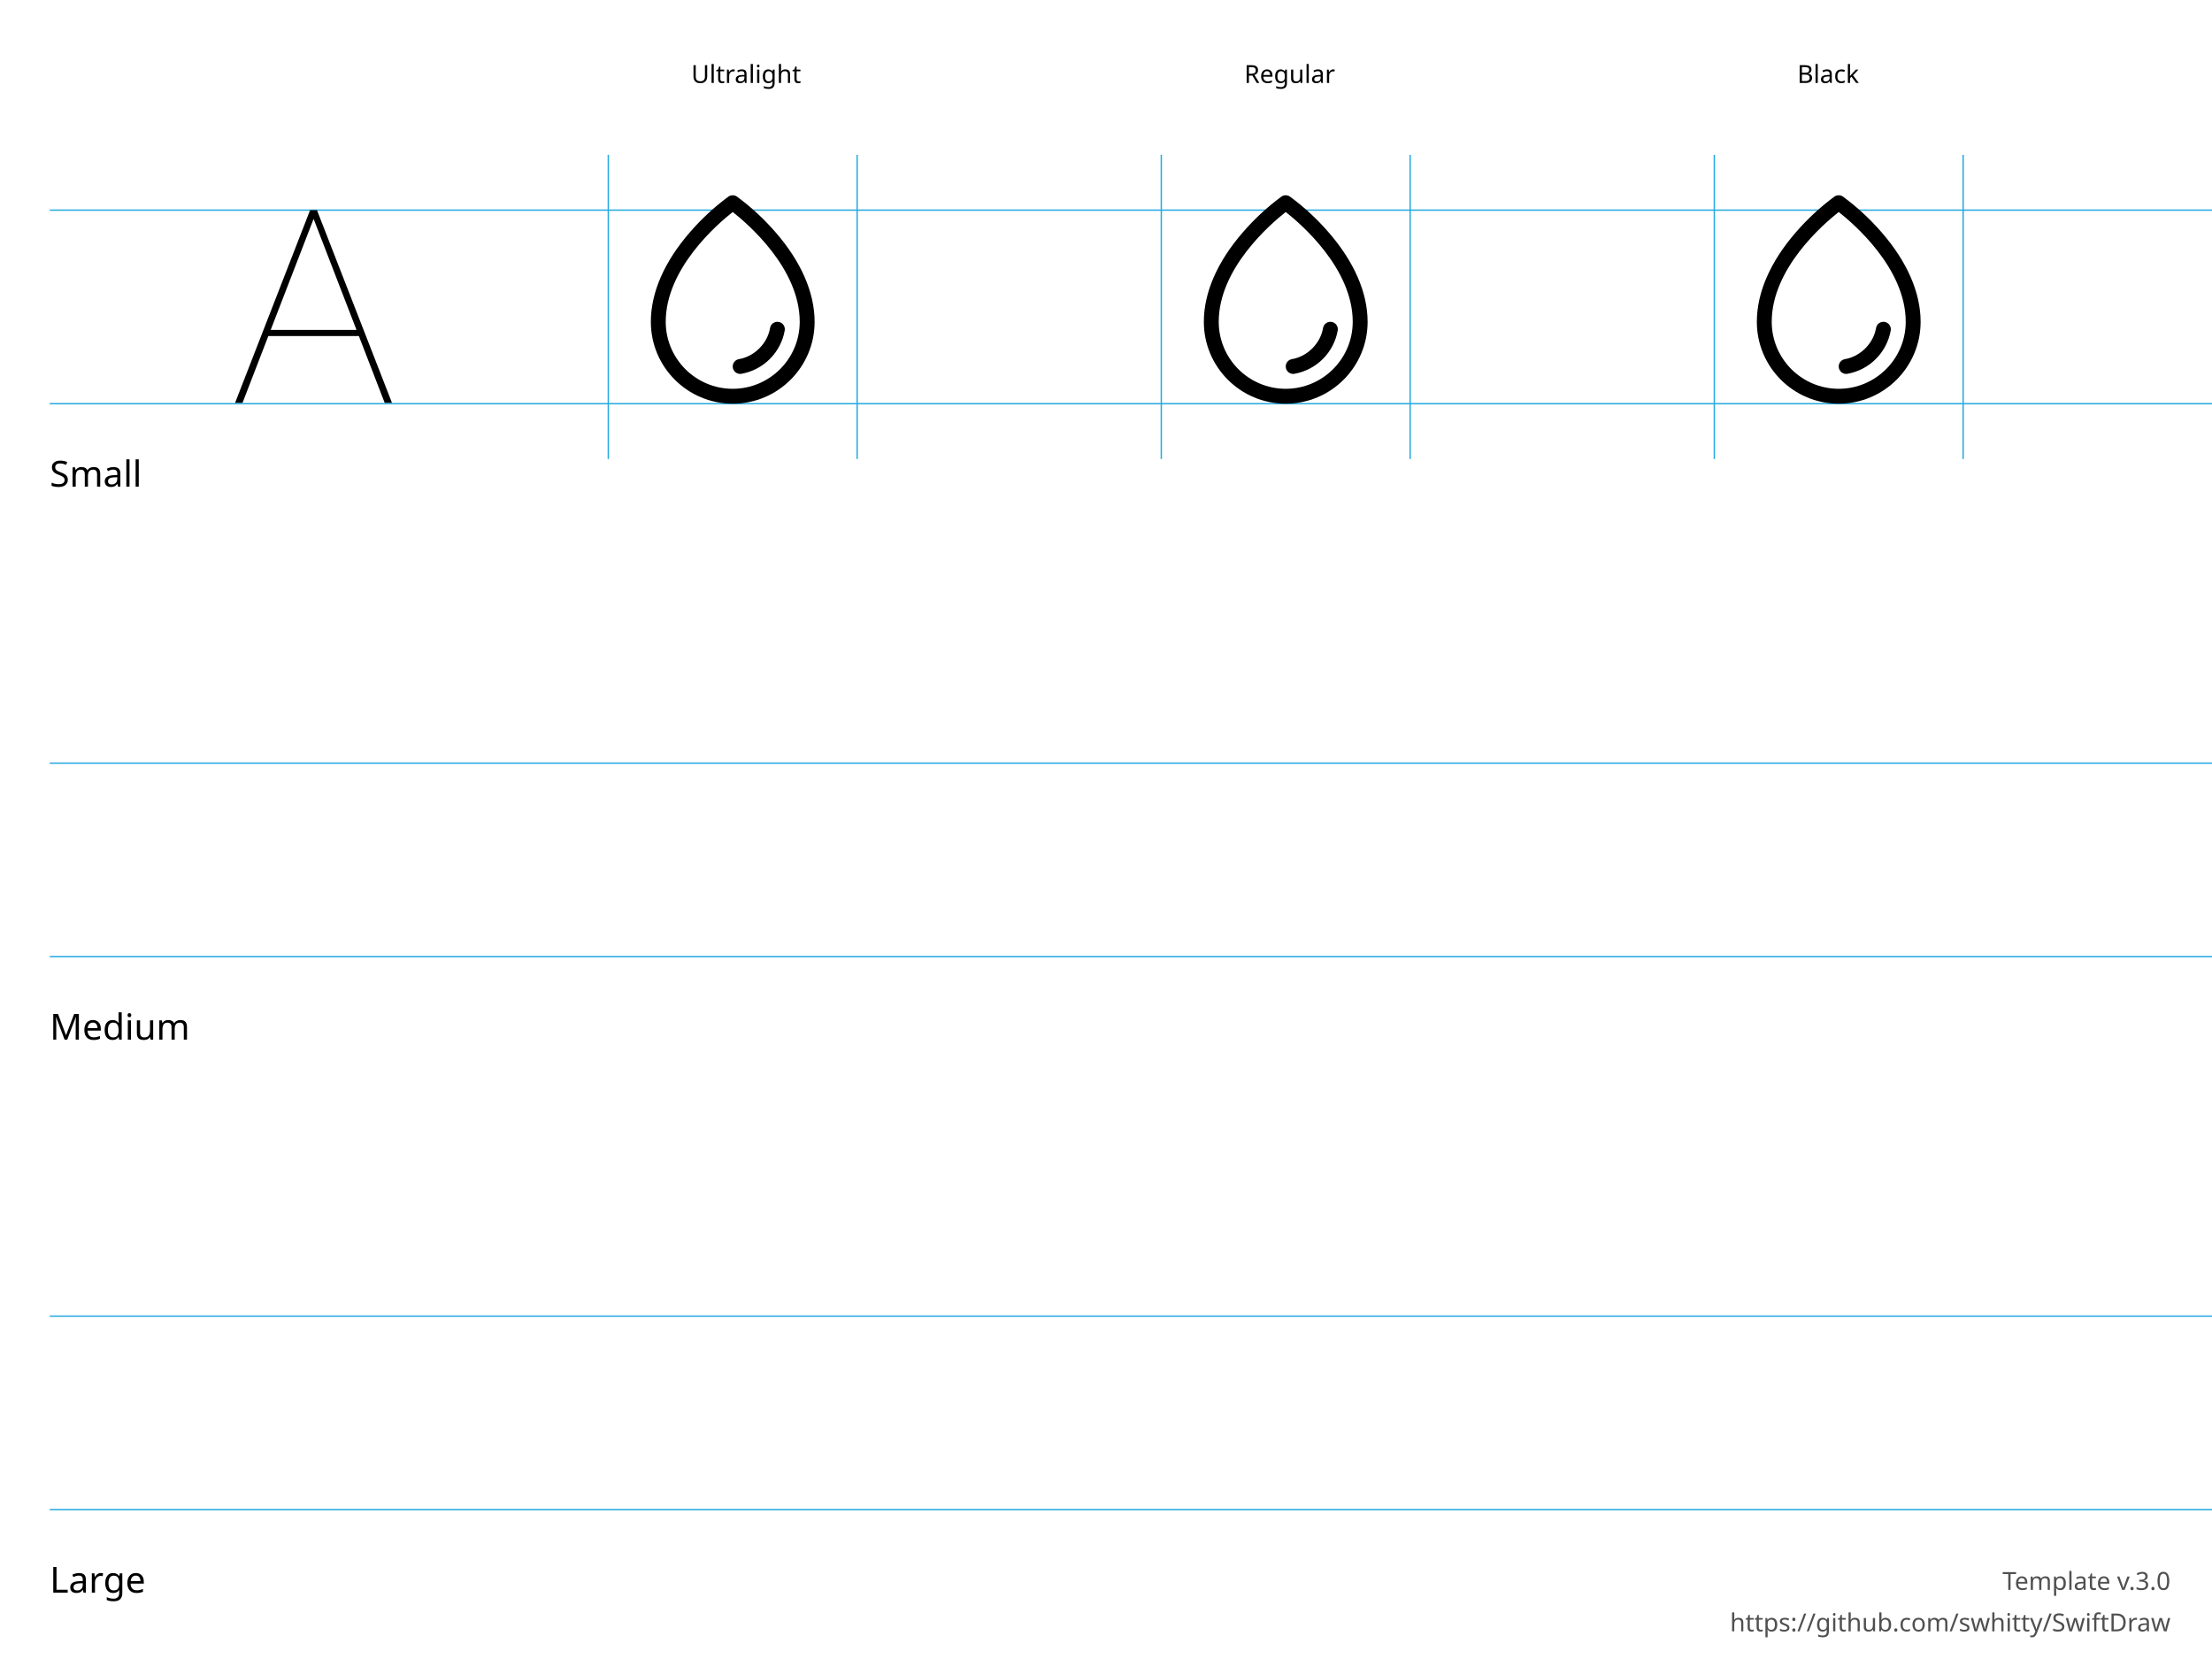
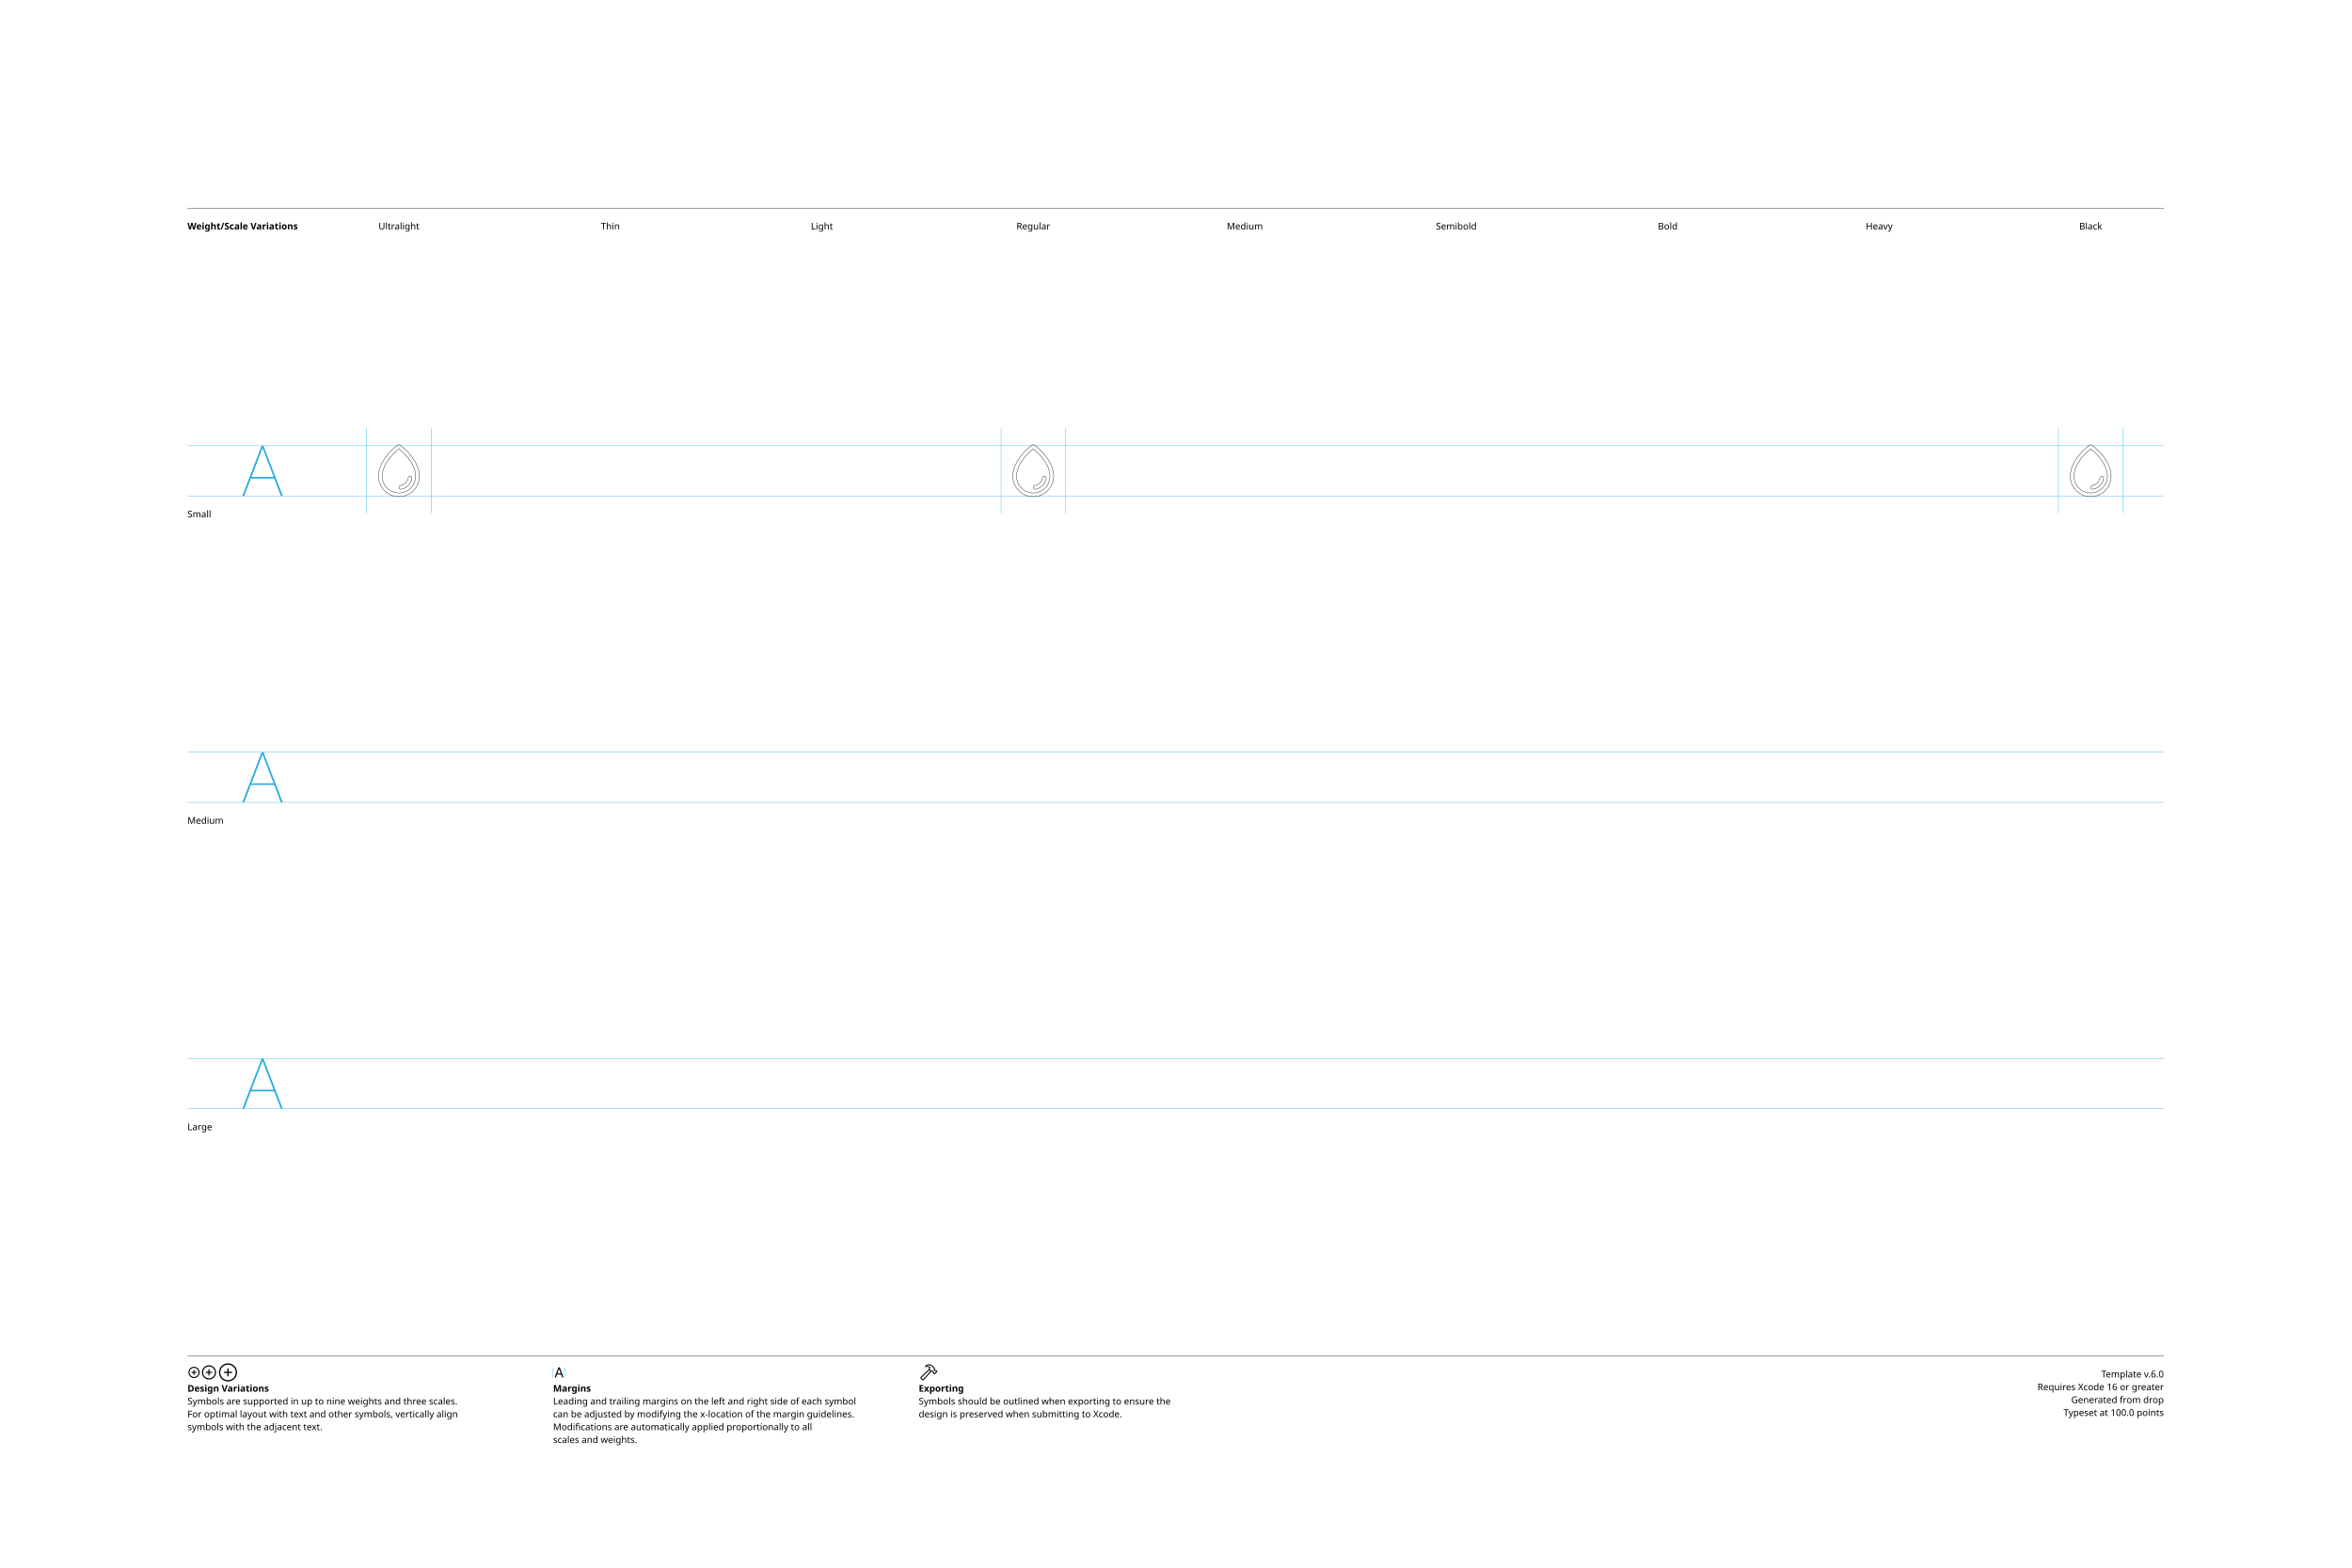
- <svg xmlns="http://www.w3.org/2000/svg" height="600" width="800">
-   <g id="Notes" font-family="'LucidaGrande', 'Lucida Grande', sans-serif" font-size="13">
-     <rect fill="white" height="600.0" width="800.0" x="0.0" y="0.0" />
-     <g font-size="13">
-       <text x="18.0" y="176.0">Small</text>
-       <text x="18.0" y="376.0">Medium</text>
-       <text x="18.0" y="576.0">Large</text>
+ <svg xmlns="http://www.w3.org/2000/svg" version="1.1" viewBox="0 0 3300 2200">
+   <style>.monochrome-0 {-sfsymbols-motion-group:1;-sfsymbols-layer-tags:27ebfc44c8df1d7e}
+ .monochrome-1 {-sfsymbols-motion-group:0;-sfsymbols-layer-tags:27ebfc44c8df1d7e}
+ 
+ .multicolor-0:tintColor {-sfsymbols-motion-group:1;-sfsymbols-layer-tags:27ebfc44c8df1d7e}
+ .multicolor-1:tintColor {-sfsymbols-motion-group:0;-sfsymbols-layer-tags:27ebfc44c8df1d7e}
+ 
+ .hierarchical-0:primary {-sfsymbols-motion-group:1;-sfsymbols-layer-tags:27ebfc44c8df1d7e}
+ .hierarchical-1:primary {-sfsymbols-motion-group:0;-sfsymbols-layer-tags:27ebfc44c8df1d7e}
+ 
+ .SFSymbolsPreviewWireframe {fill:none;opacity:1.0;stroke:black;stroke-width:0.5}
+ </style>
+   <g id="Notes">
+     <rect height="2200" id="artboard" style="fill:white;opacity:1" width="3300" x="0" y="0" />
+     <line style="fill:none;stroke:black;opacity:1;stroke-width:0.5;" x1="263" x2="3036" y1="292" y2="292" />
+     <text style="stroke:none;fill:black;font-family:sans-serif;font-size:13;font-weight:bold;" transform="matrix(1 0 0 1 263 322)">Weight/Scale Variations</text>
+     <text style="stroke:none;fill:black;font-family:sans-serif;font-size:13;text-anchor:middle;" transform="matrix(1 0 0 1 559.711 322)">Ultralight</text>
+     <text style="stroke:none;fill:black;font-family:sans-serif;font-size:13;text-anchor:middle;" transform="matrix(1 0 0 1 856.422 322)">Thin</text>
+     <text style="stroke:none;fill:black;font-family:sans-serif;font-size:13;text-anchor:middle;" transform="matrix(1 0 0 1 1153.13 322)">Light</text>
+     <text style="stroke:none;fill:black;font-family:sans-serif;font-size:13;text-anchor:middle;" transform="matrix(1 0 0 1 1449.84 322)">Regular</text>
+     <text style="stroke:none;fill:black;font-family:sans-serif;font-size:13;text-anchor:middle;" transform="matrix(1 0 0 1 1746.56 322)">Medium</text>
+     <text style="stroke:none;fill:black;font-family:sans-serif;font-size:13;text-anchor:middle;" transform="matrix(1 0 0 1 2043.27 322)">Semibold</text>
+     <text style="stroke:none;fill:black;font-family:sans-serif;font-size:13;text-anchor:middle;" transform="matrix(1 0 0 1 2339.98 322)">Bold</text>
+     <text style="stroke:none;fill:black;font-family:sans-serif;font-size:13;text-anchor:middle;" transform="matrix(1 0 0 1 2636.69 322)">Heavy</text>
+     <text style="stroke:none;fill:black;font-family:sans-serif;font-size:13;text-anchor:middle;" transform="matrix(1 0 0 1 2933.4 322)">Black</text>
+     <line style="fill:none;stroke:black;opacity:1;stroke-width:0.5;" x1="263" x2="3036" y1="1903" y2="1903" />
+     <g transform="matrix(0.2 0 0 0.2 263 1933)">
+       <path d="m46.24 4.15c21.777 0 39.453-17.627 39.453-39.404s-17.676-39.404-39.453-39.404c-21.729 0-39.404 17.627-39.404 39.404s17.676 39.404 39.404 39.404Zm0-7.422c-17.676 0-31.934-14.307-31.934-31.982s14.258-31.982 31.934-31.982 31.982 14.307 31.982 31.982-14.307 31.982-31.982 31.982Zm-17.969-31.982c0 2.148 1.514 3.613 3.76 3.613h10.498v10.596c0 2.197 1.465 3.711 3.613 3.711 2.246 0 3.711-1.514 3.711-3.711v-10.596h10.596c2.197 0 3.711-1.465 3.711-3.613 0-2.197-1.514-3.711-3.711-3.711h-10.596v-10.547c0-2.246-1.465-3.76-3.711-3.76-2.148 0-3.613 1.514-3.613 3.76v10.547h-10.498c-2.246 0-3.76 1.514-3.76 3.711Z" />
    </g>
-     <g font-size="9">
-       <text x="250.0" y="30.0">Ultralight</text>
-       <text x="450.0" y="30.0">Regular</text>
-       <text x="650.0" y="30.0">Black</text>
-       <text id="template-version" fill="#505050" text-anchor="end" x="785.0" y="575.0">Template v.3.0</text>
-       <a href="https://github.com/swhitty/SwiftDraw">
-         <text fill="#505050" text-anchor="end" x="785.0" y="590.0">https://github.com/swhitty/SwiftDraw</text>
-       </a>
+     <g transform="matrix(0.2 0 0 0.2 281.506 1933)">
+       <path d="m58.545 14.551c27.49 0 49.805-22.314 49.805-49.805s-22.314-49.805-49.805-49.805-49.805 22.314-49.805 49.805 22.314 49.805 49.805 49.805Zm0-8.301c-22.949 0-41.504-18.555-41.504-41.504s18.555-41.504 41.504-41.504 41.504 18.555 41.504 41.504-18.555 41.504-41.504 41.504Zm-22.656-41.504c0 2.393 1.66 4.004 4.15 4.004h14.355v14.404c0 2.441 1.66 4.15 4.053 4.15 2.441 0 4.15-1.66 4.15-4.15v-14.404h14.404c2.441 0 4.15-1.611 4.15-4.004 0-2.441-1.709-4.15-4.15-4.15h-14.404v-14.355c0-2.49-1.709-4.199-4.15-4.199-2.393 0-4.053 1.709-4.053 4.199v14.355h-14.355c-2.49 0-4.15 1.709-4.15 4.15Z" />
    </g>
+     <g transform="matrix(0.2 0 0 0.2 304.924 1933)">
+       <path d="m74.853 28.32c35.107 0 63.623-28.467 63.623-63.574s-28.516-63.623-63.623-63.623-63.574 28.516-63.574 63.623 28.467 63.574 63.574 63.574Zm0-9.082c-30.127 0-54.492-24.365-54.492-54.492s24.365-54.492 54.492-54.492 54.492 24.365 54.492 54.492-24.365 54.492-54.492 54.492Zm-28.857-54.492c0 2.588 1.855 4.395 4.59 4.395h19.727v19.775c0 2.686 1.855 4.59 4.443 4.59 2.686 0 4.541-1.855 4.541-4.59v-19.775h19.775c2.686 0 4.59-1.807 4.59-4.395 0-2.734-1.855-4.59-4.59-4.59h-19.775v-19.727c0-2.734-1.855-4.639-4.541-4.639-2.588 0-4.443 1.904-4.443 4.639v19.727h-19.727c-2.734 0-4.59 1.855-4.59 4.59Z" />
+     </g>
+     <text style="stroke:none;fill:black;font-family:sans-serif;font-size:13;font-weight:bold;" transform="matrix(1 0 0 1 263 1953)">Design Variations</text>
+     <text style="stroke:none;fill:black;font-family:sans-serif;font-size:13;" transform="matrix(1 0 0 1 263 1971)">Symbols are supported in up to nine weights and three scales.</text>
+     <text style="stroke:none;fill:black;font-family:sans-serif;font-size:13;" transform="matrix(1 0 0 1 263 1989)">For optimal layout with text and other symbols, vertically align</text>
+     <text style="stroke:none;fill:black;font-family:sans-serif;font-size:13;" transform="matrix(1 0 0 1 263 2007)">symbols with the adjacent text.</text>
+     <line style="fill:none;stroke:#00AEEF;stroke-width:0.5;opacity:1.0;" x1="776" x2="776" y1="1919" y2="1933" />
+     <g transform="matrix(0.2 0 0 0.2 776 1933)">
+       <path d="m16.553 0.781c2.588 0 3.857-0.977 4.785-3.711l6.299-17.236h28.809l6.299 17.236c0.928 2.734 2.197 3.711 4.736 3.711 2.588 0 4.248-1.562 4.248-4.004 0-0.83-0.146-1.611-0.537-2.637l-22.9-60.986c-1.123-2.979-3.125-4.492-6.25-4.492-3.027 0-5.078 1.465-6.152 4.443l-22.9 61.084c-0.391 1.025-0.537 1.807-0.537 2.637 0 2.441 1.562 3.955 4.102 3.955Zm13.477-28.369 11.865-32.861h0.244l11.865 32.861Z" />
+     </g>
+     <line style="fill:none;stroke:#00AEEF;stroke-width:0.5;opacity:1.0;" x1="792.836" x2="792.836" y1="1919" y2="1933" />
+     <text style="stroke:none;fill:black;font-family:sans-serif;font-size:13;font-weight:bold;" transform="matrix(1 0 0 1 776 1953)">Margins</text>
+     <text style="stroke:none;fill:black;font-family:sans-serif;font-size:13;" transform="matrix(1 0 0 1 776 1971)">Leading and trailing margins on the left and right side of each symbol</text>
+     <text style="stroke:none;fill:black;font-family:sans-serif;font-size:13;" transform="matrix(1 0 0 1 776 1989)">can be adjusted by modifying the x-location of the margin guidelines.</text>
+     <text style="stroke:none;fill:black;font-family:sans-serif;font-size:13;" transform="matrix(1 0 0 1 776 2007)">Modifications are automatically applied proportionally to all</text>
+     <text style="stroke:none;fill:black;font-family:sans-serif;font-size:13;" transform="matrix(1 0 0 1 776 2025)">scales and weights.</text>
+     <g transform="matrix(0.2 0 0 0.2 1289 1933)">
+       <path d="m14.209 9.326 8.496 8.545c4.297 4.346 9.229 4.053 13.867-1.074l53.467-58.935-4.834-4.883-53.076 58.398c-1.758 2.002-3.418 2.49-5.762 0.146l-5.859-5.811c-2.344-2.295-1.807-4.004 0.195-5.811l57.373-54.004-4.883-4.834-57.959 54.443c-4.932 4.59-5.322 9.473-1.025 13.818Zm32.08-90.967c-2.1 2.051-2.246 4.932-1.074 6.885 1.172 1.807 3.467 2.979 6.689 2.148 7.324-1.709 14.941-2.002 22.07 2.686l-2.93 7.275c-1.709 4.15-0.83 7.08 1.855 9.814l11.475 11.572c2.441 2.441 4.492 2.539 7.324 2.051l5.322-0.977 3.32 3.369-0.195 2.783c-0.195 2.49 0.439 4.395 2.881 6.787l3.809 3.711c2.393 2.393 5.469 2.539 7.812 0.195l14.551-14.6c2.344-2.344 2.246-5.322-0.146-7.715l-3.857-3.809c-2.393-2.393-4.248-3.174-6.641-2.979l-2.881 0.244-3.223-3.174 1.221-5.615c0.635-2.832-0.146-5.029-3.076-7.959l-10.986-10.938c-16.699-16.602-38.867-16.211-53.32-1.758Zm7.471 1.855c12.158-8.887 28.613-7.373 39.746 3.76l12.158 12.06c1.172 1.172 1.367 2.1 1.025 3.809l-1.611 7.422 7.52 7.422 4.932-0.293c1.27-0.049 1.66 0.049 2.637 1.025l2.881 2.881-12.207 12.207-2.881-2.881c-0.977-0.977-1.123-1.367-1.074-2.686l0.342-4.883-7.471-7.422-7.617 1.27c-1.611 0.342-2.344 0.195-3.564-0.977l-10.01-10.01c-1.27-1.172-1.416-2.002-0.635-3.857l4.395-10.449c-7.812-7.275-17.969-10.4-28.125-7.422-0.781 0.195-1.074-0.439-0.439-0.977Z" />
+     </g>
+     <text style="stroke:none;fill:black;font-family:sans-serif;font-size:13;font-weight:bold;" transform="matrix(1 0 0 1 1289 1953)">Exporting</text>
+     <text style="stroke:none;fill:black;font-family:sans-serif;font-size:13;" transform="matrix(1 0 0 1 1289 1971)">Symbols should be outlined when exporting to ensure the</text>
+     <text style="stroke:none;fill:black;font-family:sans-serif;font-size:13;" transform="matrix(1 0 0 1 1289 1989)">design is preserved when submitting to Xcode.</text>
+     <text id="template-version" style="stroke:none;fill:black;font-family:sans-serif;font-size:13;text-anchor:end;" transform="matrix(1 0 0 1 3036 1933)">Template v.6.0</text>
+     <text style="stroke:none;fill:black;font-family:sans-serif;font-size:13;text-anchor:end;" transform="matrix(1 0 0 1 3036 1951)">Requires Xcode 16 or greater</text>
+     <text id="descriptive-name" style="stroke:none;fill:black;font-family:sans-serif;font-size:13;text-anchor:end;" transform="matrix(1 0 0 1 3036 1969)">Generated from drop</text>
+     <text style="stroke:none;fill:black;font-family:sans-serif;font-size:13;text-anchor:end;" transform="matrix(1 0 0 1 3036 1987)">Typeset at 100.0 points</text>
+     <text style="stroke:none;fill:black;font-family:sans-serif;font-size:13;" transform="matrix(1 0 0 1 263 726)">Small</text>
+     <text style="stroke:none;fill:black;font-family:sans-serif;font-size:13;" transform="matrix(1 0 0 1 263 1156)">Medium</text>
+     <text style="stroke:none;fill:black;font-family:sans-serif;font-size:13;" transform="matrix(1 0 0 1 263 1586)">Large</text>
  </g>
-   <g id="Guides" stroke="rgb(39, 170, 225)" stroke-width="0.5">
-     <path id="Capline-S" d="M18,76 l800,0" />
-     <path id="H-reference" d="M85,145.755 L87.685,145.755 L113.369,79.287 L114.052,79.287 L114.052,76 L112.148,76 L85,145.755 Z M95.693,121.536 L130.996,121.536 L130.263,119.313 L96.474,119.313 L95.693,121.536 Z M139.15,145.755 L141.787,145.755 L114.638,76 L113.466,76 L113.466,79.287 L139.15,145.755 Z" stroke="none" />
-     <path id="Baseline-S" d="M18,146 l800,0" />
-     <path id="left-margin-Ultralight-S" d="M220,56 l0,110" />
-     <path id="right-margin-Ultralight-S" d="M310,56 l0,110" />
-     <path id="left-margin-Regular-S" d="M420,56 l0,110" />
-     <path id="right-margin-Regular-S" d="M510,56 l0,110" />
-     <path id="left-margin-Black-S" d="M620,56 l0,110" />
-     <path id="right-margin-Black-S" d="M710,56 l0,110" />
-     <path id="Capline-M" d="M18,276 l800,0" />
-     <path id="Baseline-M" d="M18,346 l800,0" />
-     <path id="Capline-L" d="M18,476 l800,0" />
-     <path id="Baseline-L" d="M18,546 l800,0" />
+   <g id="Guides">
+     <g id="H-reference" style="fill:#27AAE1;stroke:none;" transform="matrix(1 0 0 1 339 696)">
+       <path d="M0.994 0L3.638 0L29.328-67.132L30.03-67.132L30.03-70.459L28.123-70.459ZM11.688-24.48L46.981-24.48L46.231-26.729L12.438-26.729ZM55.12 0L57.764 0L30.638-70.459L29.433-70.459L29.433-67.132Z" />
+     </g>
+     <line id="Baseline-S" style="fill:none;stroke:#27AAE1;opacity:1;stroke-width:0.5;" x1="263" x2="3036" y1="696" y2="696" />
+     <line id="Capline-S" style="fill:none;stroke:#27AAE1;opacity:1;stroke-width:0.5;" x1="263" x2="3036" y1="625.541" y2="625.541" />
+     <g id="H-reference" style="fill:#27AAE1;stroke:none;" transform="matrix(1 0 0 1 339 1126)">
+       <path d="M0.994 0L3.638 0L29.328-67.132L30.03-67.132L30.03-70.459L28.123-70.459ZM11.688-24.48L46.981-24.48L46.231-26.729L12.438-26.729ZM55.12 0L57.764 0L30.638-70.459L29.433-70.459L29.433-67.132Z" />
+     </g>
+     <line id="Baseline-M" style="fill:none;stroke:#27AAE1;opacity:1;stroke-width:0.5;" x1="263" x2="3036" y1="1126" y2="1126" />
+     <line id="Capline-M" style="fill:none;stroke:#27AAE1;opacity:1;stroke-width:0.5;" x1="263" x2="3036" y1="1055.54" y2="1055.54" />
+     <g id="H-reference" style="fill:#27AAE1;stroke:none;" transform="matrix(1 0 0 1 339 1556)">
+       <path d="M0.994 0L3.638 0L29.328-67.132L30.03-67.132L30.03-70.459L28.123-70.459ZM11.688-24.48L46.981-24.48L46.231-26.729L12.438-26.729ZM55.12 0L57.764 0L30.638-70.459L29.433-70.459L29.433-67.132Z" />
+     </g>
+     <line id="Baseline-L" style="fill:none;stroke:#27AAE1;opacity:1;stroke-width:0.5;" x1="263" x2="3036" y1="1556" y2="1556" />
+     <line id="Capline-L" style="fill:none;stroke:#27AAE1;opacity:1;stroke-width:0.5;" x1="263" x2="3036" y1="1485.54" y2="1485.54" />
+     <line id="right-margin-Black-S" style="fill:none;stroke:#00AEEF;stroke-width:0.5;opacity:1.0;" x1="2978.7" x2="2978.7" y1="600.785" y2="720.121" />
+     <line id="left-margin-Black-S" style="fill:none;stroke:#00AEEF;stroke-width:0.5;opacity:1.0;" x1="2888.1" x2="2888.1" y1="600.785" y2="720.121" />
+     <line id="right-margin-Regular-S" style="fill:none;stroke:#00AEEF;stroke-width:0.5;opacity:1.0;" x1="1495.14" x2="1495.14" y1="600.785" y2="720.121" />
+     <line id="left-margin-Regular-S" style="fill:none;stroke:#00AEEF;stroke-width:0.5;opacity:1.0;" x1="1404.55" x2="1404.55" y1="600.785" y2="720.121" />
+     <line id="right-margin-Ultralight-S" style="fill:none;stroke:#00AEEF;stroke-width:0.5;opacity:1.0;" x1="605.006" x2="605.006" y1="600.785" y2="720.121" />
+     <line id="left-margin-Ultralight-S" style="fill:none;stroke:#00AEEF;stroke-width:0.5;opacity:1.0;" x1="514.416" x2="514.416" y1="600.785" y2="720.121" />
  </g>
  <g id="Symbols">
-     <g id="Ultralight-S">
-       <path d="M280.481,83.993 C276.324,79.192 271.645,74.869 266.531,71.103 C265.604,70.454 264.369,70.454 263.442,71.103 C258.337,74.87 253.668,79.193 249.519,83.993 C240.268,94.617 235.385,105.817 235.385,116.385 C235.385,132.741 248.644,146 265,146 C281.356,146 294.615,132.741 294.615,116.385 C294.615,105.817 289.732,94.617 280.481,83.993 Z M265,140.615 C251.624,140.601 240.784,129.761 240.769,116.385 C240.769,97.125 259.437,81.048 265,76.673 C270.563,81.048 289.231,97.118 289.231,116.385 C289.215,129.762 278.375,140.601 264.999,140.615 Z M283.809,119.528 C282.379,127.514 276.127,133.766 268.14,135.194 C267.992,135.217 267.842,135.23 267.692,135.231 C266.292,135.23 265.126,134.157 265.01,132.761 C264.894,131.366 265.867,130.115 267.248,129.883 C272.825,128.944 277.556,124.213 278.502,118.626 C278.747,117.165 280.135,116.175 281.602,116.421 C283.069,116.666 284.059,118.055 283.814,119.522 Z" />
+     <g id="Black-S" transform="matrix(1 0 0 1 2888.1 696)">
+       <path class="monochrome-0 multicolor-0:tintColor hierarchical-0:primary SFSymbolsPreviewWireframe" d="M63.478-24.592C62.096-16.872 56.052-10.827 48.33-9.447C48.187-9.425 48.042-9.412 47.897-9.411C46.543-9.412 45.416-10.449 45.304-11.799C45.192-13.148 46.133-14.357 47.468-14.581C52.859-15.489 57.433-20.063 58.348-25.464C58.584-26.877 59.926-27.834 61.345-27.596C62.763-27.359 63.72-26.016 63.483-24.598L63.478-24.592Z" />
+       <path class="monochrome-1 multicolor-1:tintColor hierarchical-1:primary SFSymbolsPreviewWireframe" d="M60.261-58.946C56.242-63.588 51.718-67.767 46.775-71.408C45.878-72.035 44.684-72.035 43.788-71.408C38.853-67.766 34.339-63.587 30.328-58.946C21.384-48.675 16.664-37.847 16.664-27.631C16.664-11.818 29.482 1 45.294 1C61.107 1 73.925-11.818 73.925-27.631C73.925-37.847 69.204-48.675 60.261-58.946ZM45.294-4.206C32.363-4.22 21.883-14.699 21.869-27.631C21.869-46.251 39.916-61.793 45.294-66.023C50.672-61.793 68.72-46.257 68.72-27.631C68.705-14.698 58.225-4.22 45.293-4.206L45.294-4.206Z" />
    </g>
-     <g id="Regular-S">
-       <path d="M480.481,83.993 C476.324,79.192 471.645,74.869 466.531,71.103 C465.604,70.454 464.369,70.454 463.442,71.103 C458.337,74.87 453.668,79.193 449.519,83.993 C440.268,94.617 435.385,105.817 435.385,116.385 C435.385,132.741 448.644,146 465,146 C481.356,146 494.615,132.741 494.615,116.385 C494.615,105.817 489.732,94.617 480.481,83.993 Z M465,140.615 C451.624,140.601 440.784,129.761 440.769,116.385 C440.769,97.125 459.437,81.048 465,76.673 C470.563,81.048 489.231,97.118 489.231,116.385 C489.215,129.762 478.375,140.601 464.999,140.615 Z M483.809,119.528 C482.379,127.514 476.127,133.766 468.14,135.194 C467.992,135.217 467.842,135.23 467.692,135.231 C466.292,135.23 465.126,134.157 465.01,132.761 C464.894,131.366 465.867,130.115 467.248,129.883 C472.825,128.944 477.556,124.213 478.502,118.626 C478.747,117.165 480.135,116.175 481.602,116.421 C483.069,116.666 484.059,118.055 483.813,119.522 Z" />
+     <g id="Regular-S" transform="matrix(1 0 0 1 1404.55 696)">
+       <path class="monochrome-0 multicolor-0:tintColor hierarchical-0:primary SFSymbolsPreviewWireframe" d="M63.348-24.592C61.966-16.872 55.922-10.827 48.2-9.447C48.057-9.425 47.912-9.412 47.767-9.411C46.413-9.412 45.286-10.449 45.174-11.799C45.062-13.148 46.003-14.357 47.338-14.581C52.729-15.489 57.303-20.063 58.218-25.464C58.455-26.877 59.796-27.834 61.215-27.596C62.633-27.359 63.59-26.016 63.353-24.598L63.348-24.592Z" />
+       <path class="monochrome-1 multicolor-1:tintColor hierarchical-1:primary SFSymbolsPreviewWireframe" d="M60.131-58.946C56.112-63.588 51.589-67.767 46.645-71.408C45.748-72.035 44.554-72.035 43.658-71.408C38.723-67.766 34.209-63.587 30.198-58.946C21.254-48.675 16.534-37.847 16.534-27.631C16.534-11.818 29.352 1 45.164 1C60.977 1 73.795-11.818 73.795-27.631C73.795-37.847 69.074-48.675 60.131-58.946ZM45.164-4.206C32.233-4.22 21.753-14.699 21.739-27.631C21.739-46.251 39.786-61.793 45.164-66.023C50.542-61.793 68.59-46.257 68.59-27.631C68.575-14.698 58.095-4.22 45.163-4.206L45.164-4.206Z" />
    </g>
-     <g id="Black-S">
-       <path d="M680.481,83.993 C676.324,79.192 671.645,74.869 666.531,71.103 C665.604,70.454 664.369,70.454 663.442,71.103 C658.337,74.87 653.668,79.193 649.519,83.993 C640.268,94.617 635.385,105.817 635.385,116.385 C635.385,132.741 648.644,146 665,146 C681.356,146 694.615,132.741 694.615,116.385 C694.615,105.817 689.732,94.617 680.481,83.993 Z M665,140.615 C651.624,140.601 640.784,129.761 640.769,116.385 C640.769,97.125 659.437,81.048 665,76.673 C670.563,81.048 689.231,97.118 689.231,116.385 C689.215,129.762 678.375,140.601 664.999,140.615 Z M683.809,119.528 C682.379,127.514 676.127,133.766 668.14,135.194 C667.992,135.217 667.842,135.23 667.692,135.231 C666.292,135.23 665.126,134.157 665.01,132.761 C664.894,131.366 665.867,130.115 667.248,129.883 C672.825,128.944 677.556,124.213 678.502,118.626 C678.747,117.165 680.135,116.175 681.602,116.421 C683.069,116.666 684.059,118.055 683.814,119.522 Z" />
+     <g id="Ultralight-S" transform="matrix(1 0 0 1 514.416 696)">
+       <path class="monochrome-0 multicolor-0:tintColor hierarchical-0:primary SFSymbolsPreviewWireframe" d="M63.479-24.592C62.097-16.872 56.053-10.827 48.331-9.447C48.188-9.425 48.043-9.412 47.898-9.411C46.544-9.412 45.417-10.449 45.305-11.799C45.193-13.148 46.134-14.357 47.469-14.581C52.86-15.489 57.434-20.063 58.349-25.464C58.586-26.877 59.927-27.834 61.346-27.596C62.764-27.359 63.721-26.016 63.484-24.598L63.479-24.592Z" />
+       <path class="monochrome-1 multicolor-1:tintColor hierarchical-1:primary SFSymbolsPreviewWireframe" d="M60.262-58.946C56.243-63.588 51.719-67.767 46.776-71.408C45.879-72.035 44.685-72.035 43.789-71.408C38.854-67.766 34.34-63.587 30.329-58.946C21.385-48.675 16.665-37.847 16.665-27.631C16.665-11.818 29.483 1 45.295 1C61.108 1 73.926-11.818 73.926-27.631C73.926-37.847 69.205-48.675 60.262-58.946ZM45.295-4.206C32.364-4.22 21.884-14.699 21.87-27.631C21.87-46.251 39.917-61.793 45.295-66.023C50.673-61.793 68.721-46.257 68.721-27.631C68.706-14.698 58.226-4.22 45.294-4.206L45.295-4.206Z" />
    </g>
  </g>
</svg>
